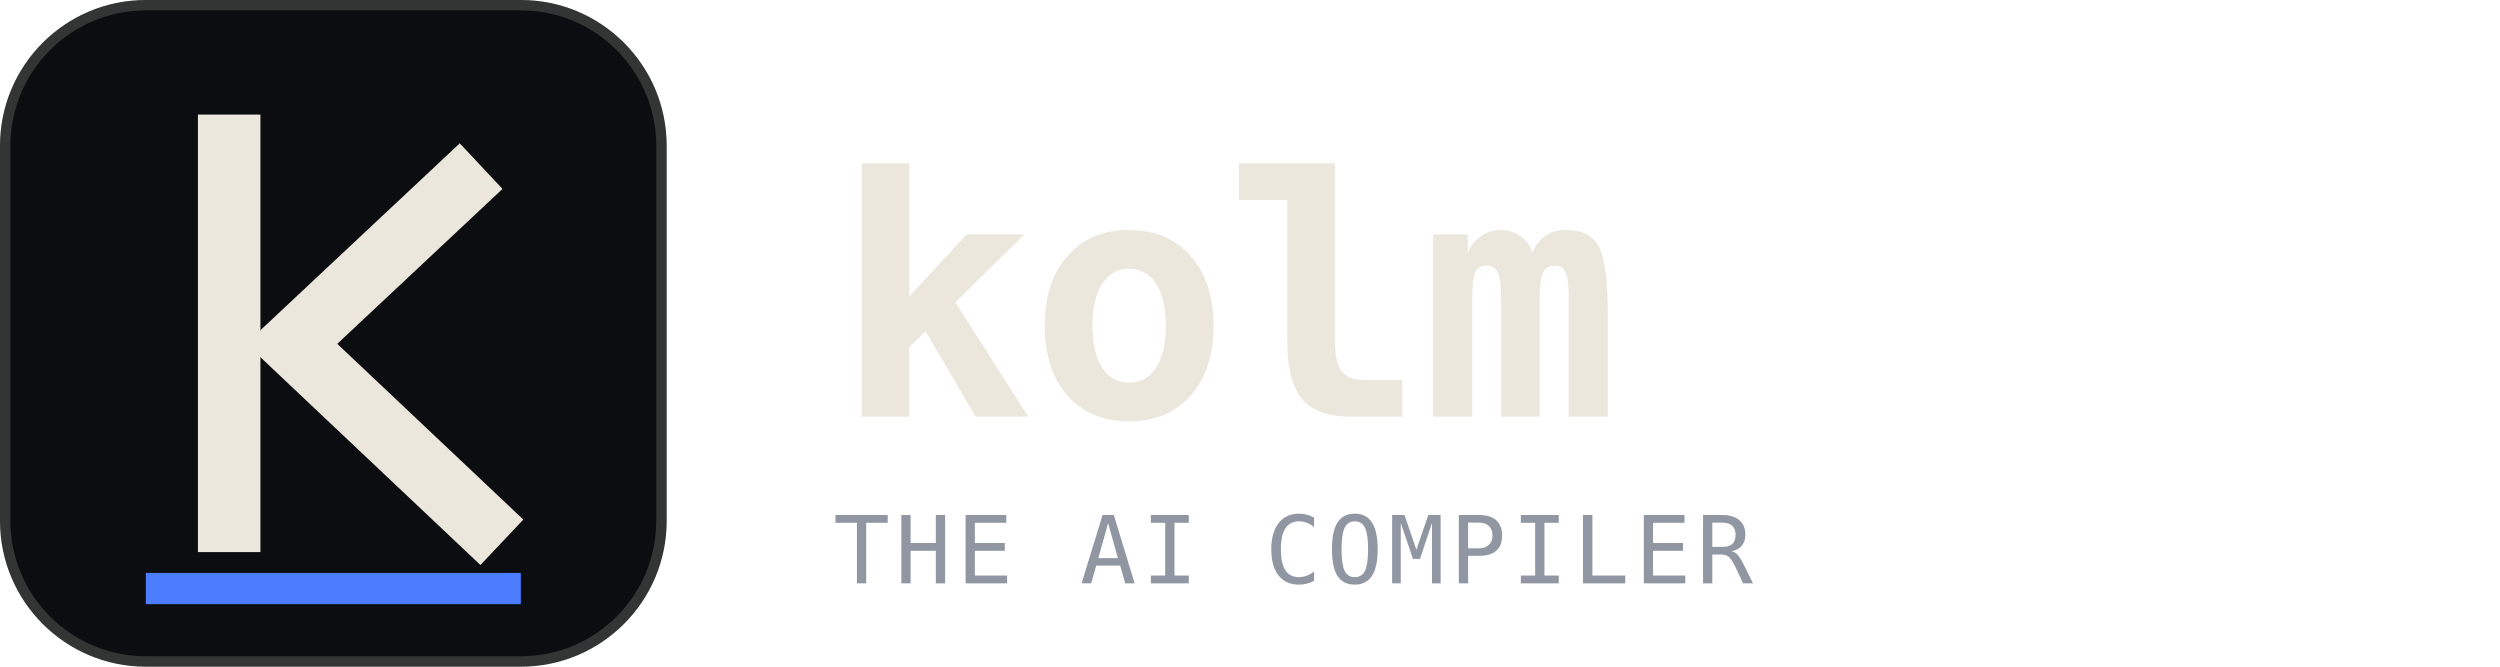
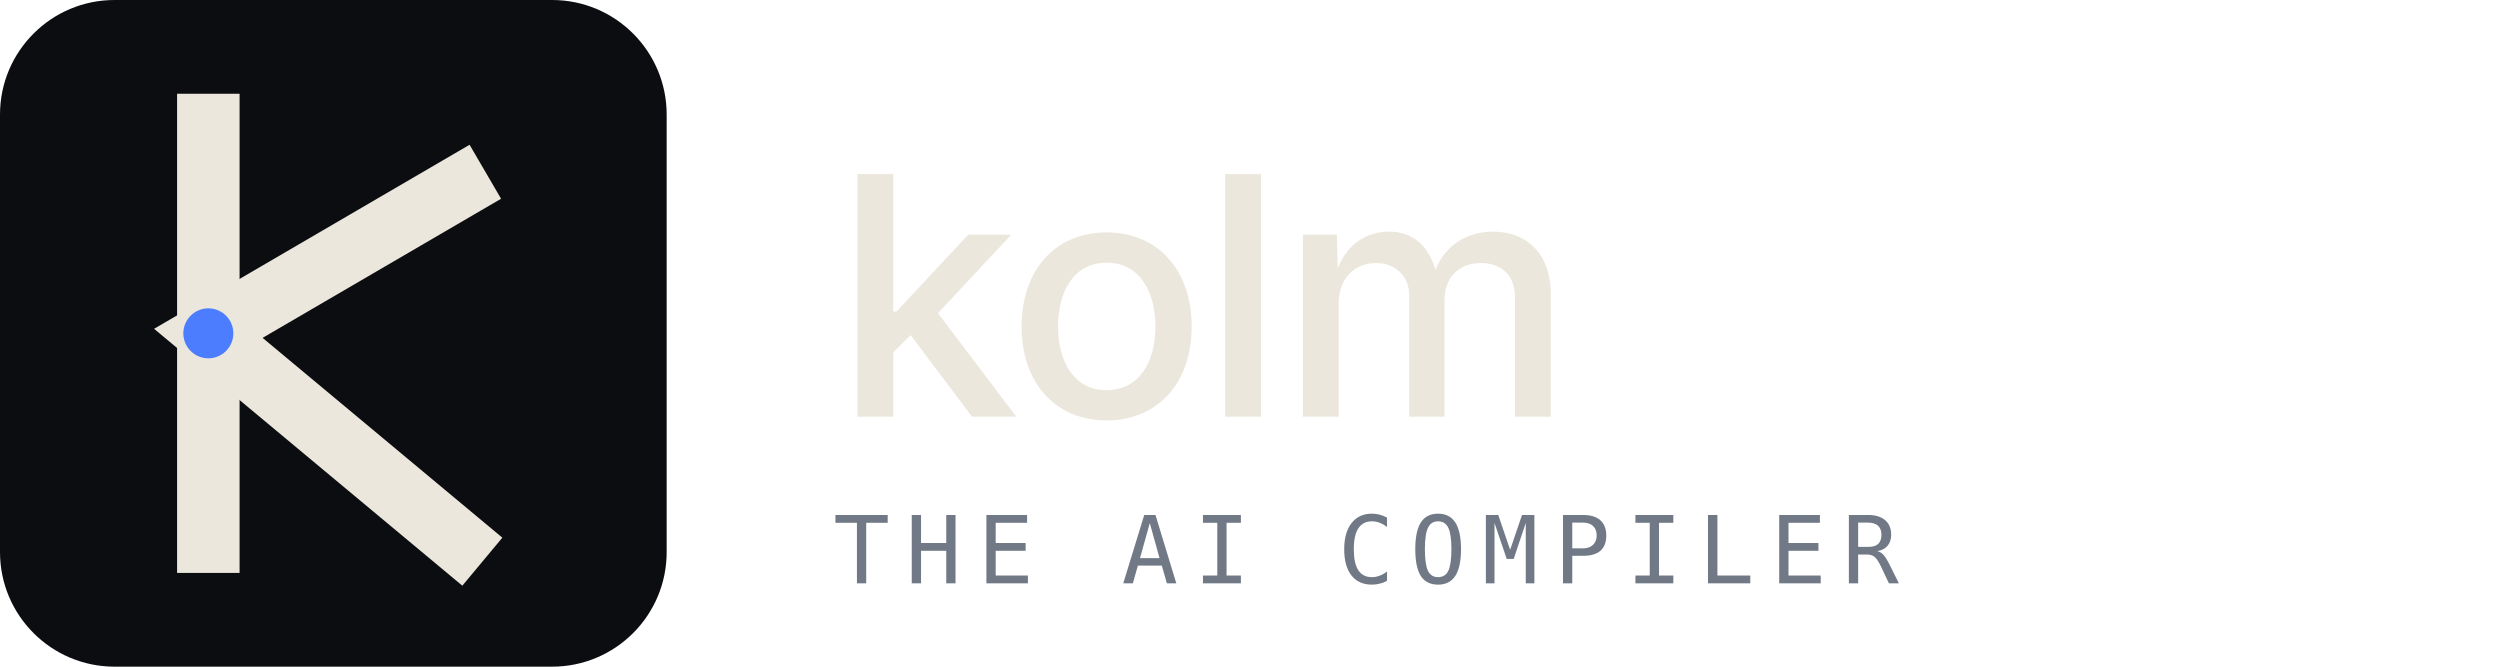
<svg xmlns="http://www.w3.org/2000/svg" viewBox="0 0 240 64" role="img" aria-label="kolm — the AI compiler">
-   <rect width="64" height="64" rx="14" fill="#0b0d10" />
-   <rect x="0.5" y="0.5" width="63" height="63" rx="13.5" fill="none" stroke="#ece7dc" stroke-opacity=".18" />
-   <path d="M22 14v36" stroke="#ece7dc" stroke-width="6" stroke-linecap="square" />
-   <path d="M44 18 28 33 46 50" fill="none" stroke="#ece7dc" stroke-width="6" stroke-linecap="square" stroke-linejoin="miter" />
-   <rect x="14" y="55" width="36" height="3" fill="#4c7dff" />
-   <text x="80" y="40" fill="#ece7dc" font-family="ui-monospace,'SF Mono',Menlo,Consolas,monospace" font-size="32" font-weight="560" letter-spacing="-0.5">kolm</text>
-   <text x="80" y="56" fill="#9097a3" font-family="ui-monospace,'SF Mono',Menlo,Consolas,monospace" font-size="9" font-weight="500" letter-spacing="0.5">THE AI COMPILER</text>
+   <rect width="64" height="64" rx="11" fill="#0b0d10" />
+   <g fill="none" stroke="#ece7dc" stroke-width="6" stroke-linecap="square" stroke-linejoin="miter">
+     <path d="M20 12 L20 52" />
+     <path d="M44 18 L20 32 L44 52" />
+   </g>
+   <circle cx="20" cy="32" r="2.4" fill="#4c7dff" />
+   <text x="80" y="40" fill="#ece7dc" font-family="-apple-system,BlinkMacSystemFont,'SF Pro Display','Inter','Segoe UI',system-ui,sans-serif" font-size="32" font-weight="540" letter-spacing="-0.6">kolm</text>
+   <text x="80" y="56" fill="#707985" font-family="ui-monospace,'SF Mono',Menlo,Consolas,monospace" font-size="9" font-weight="500" letter-spacing="1.5">THE AI COMPILER</text>
</svg>
